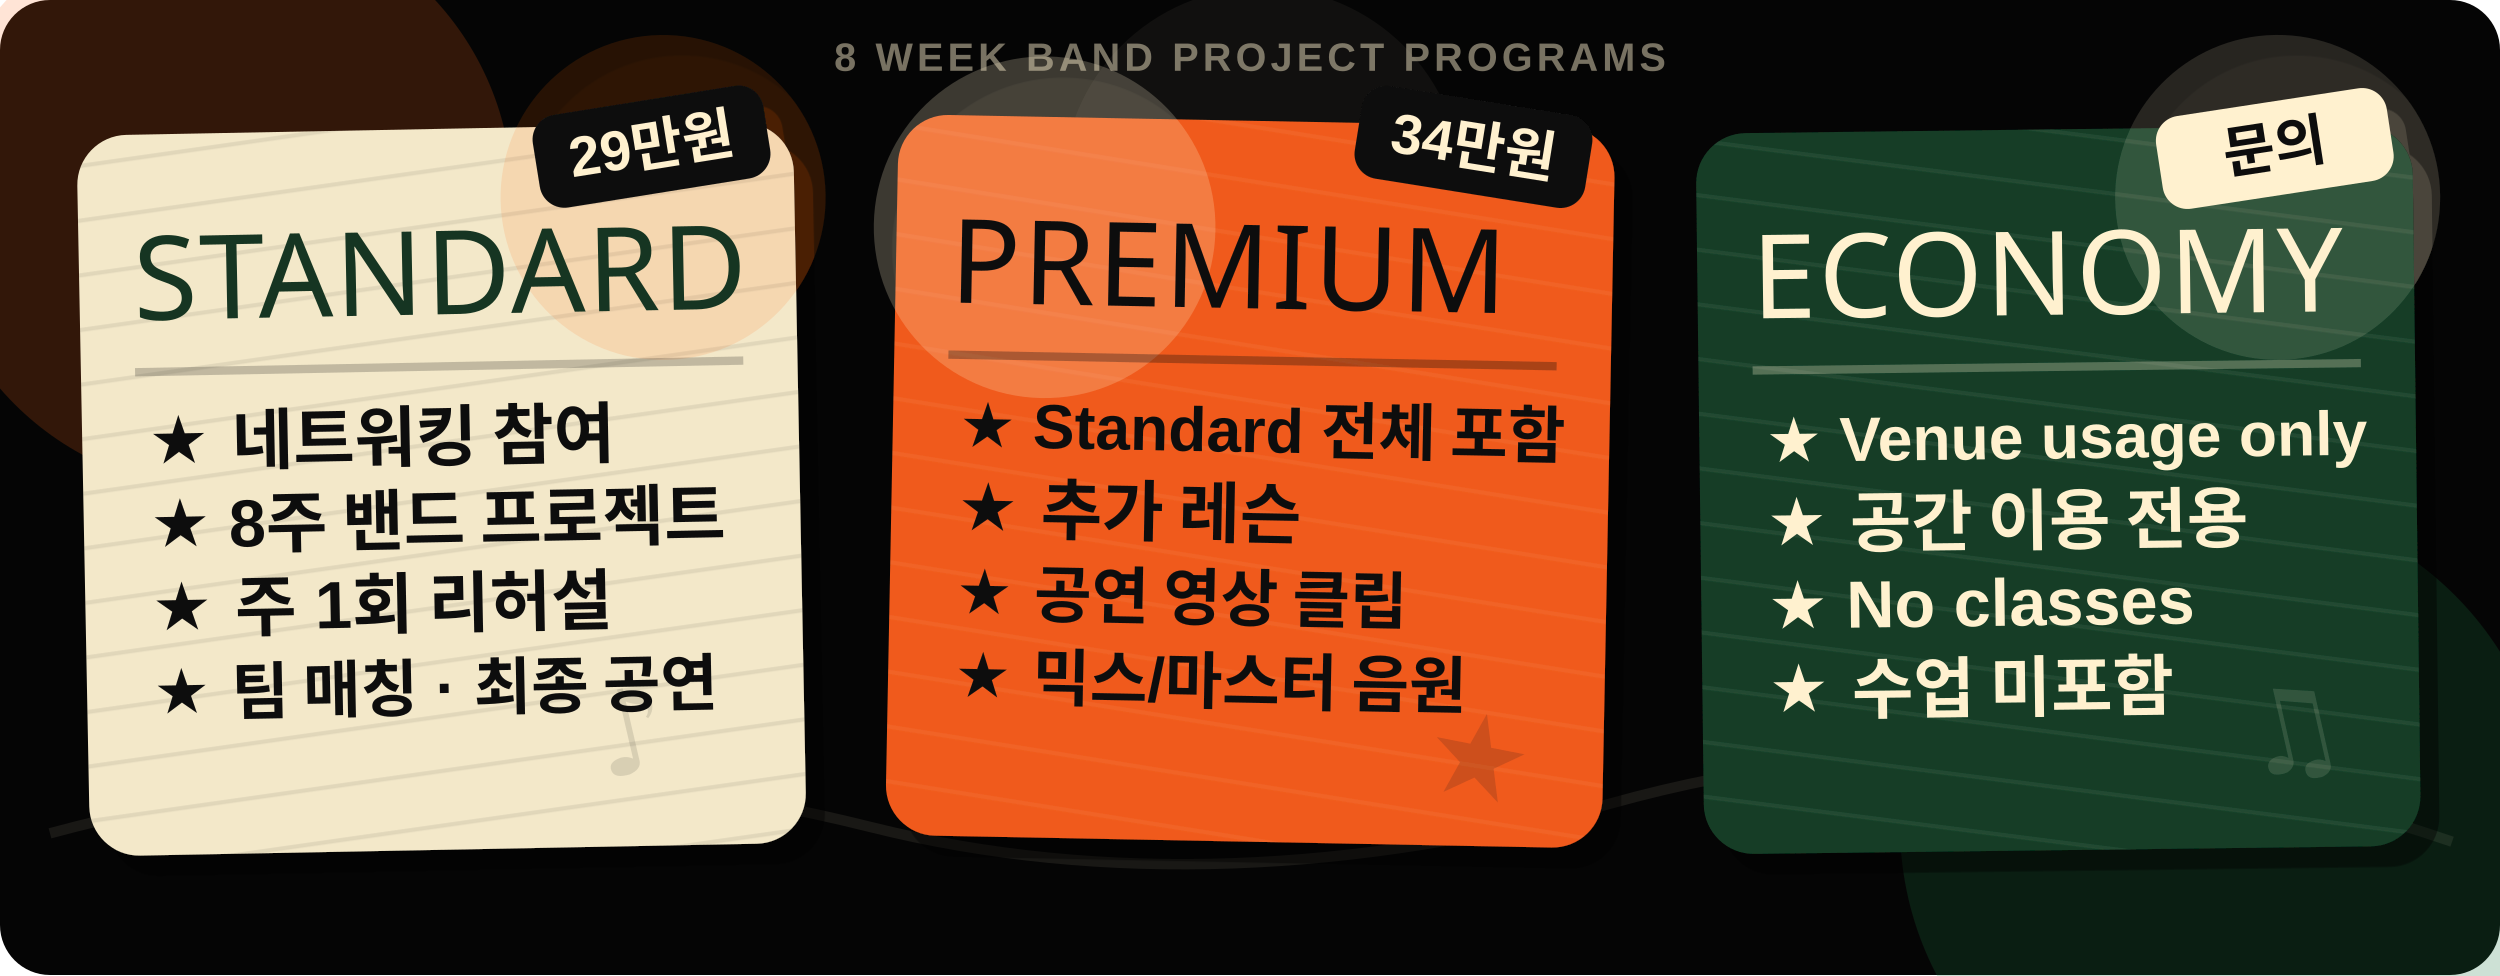
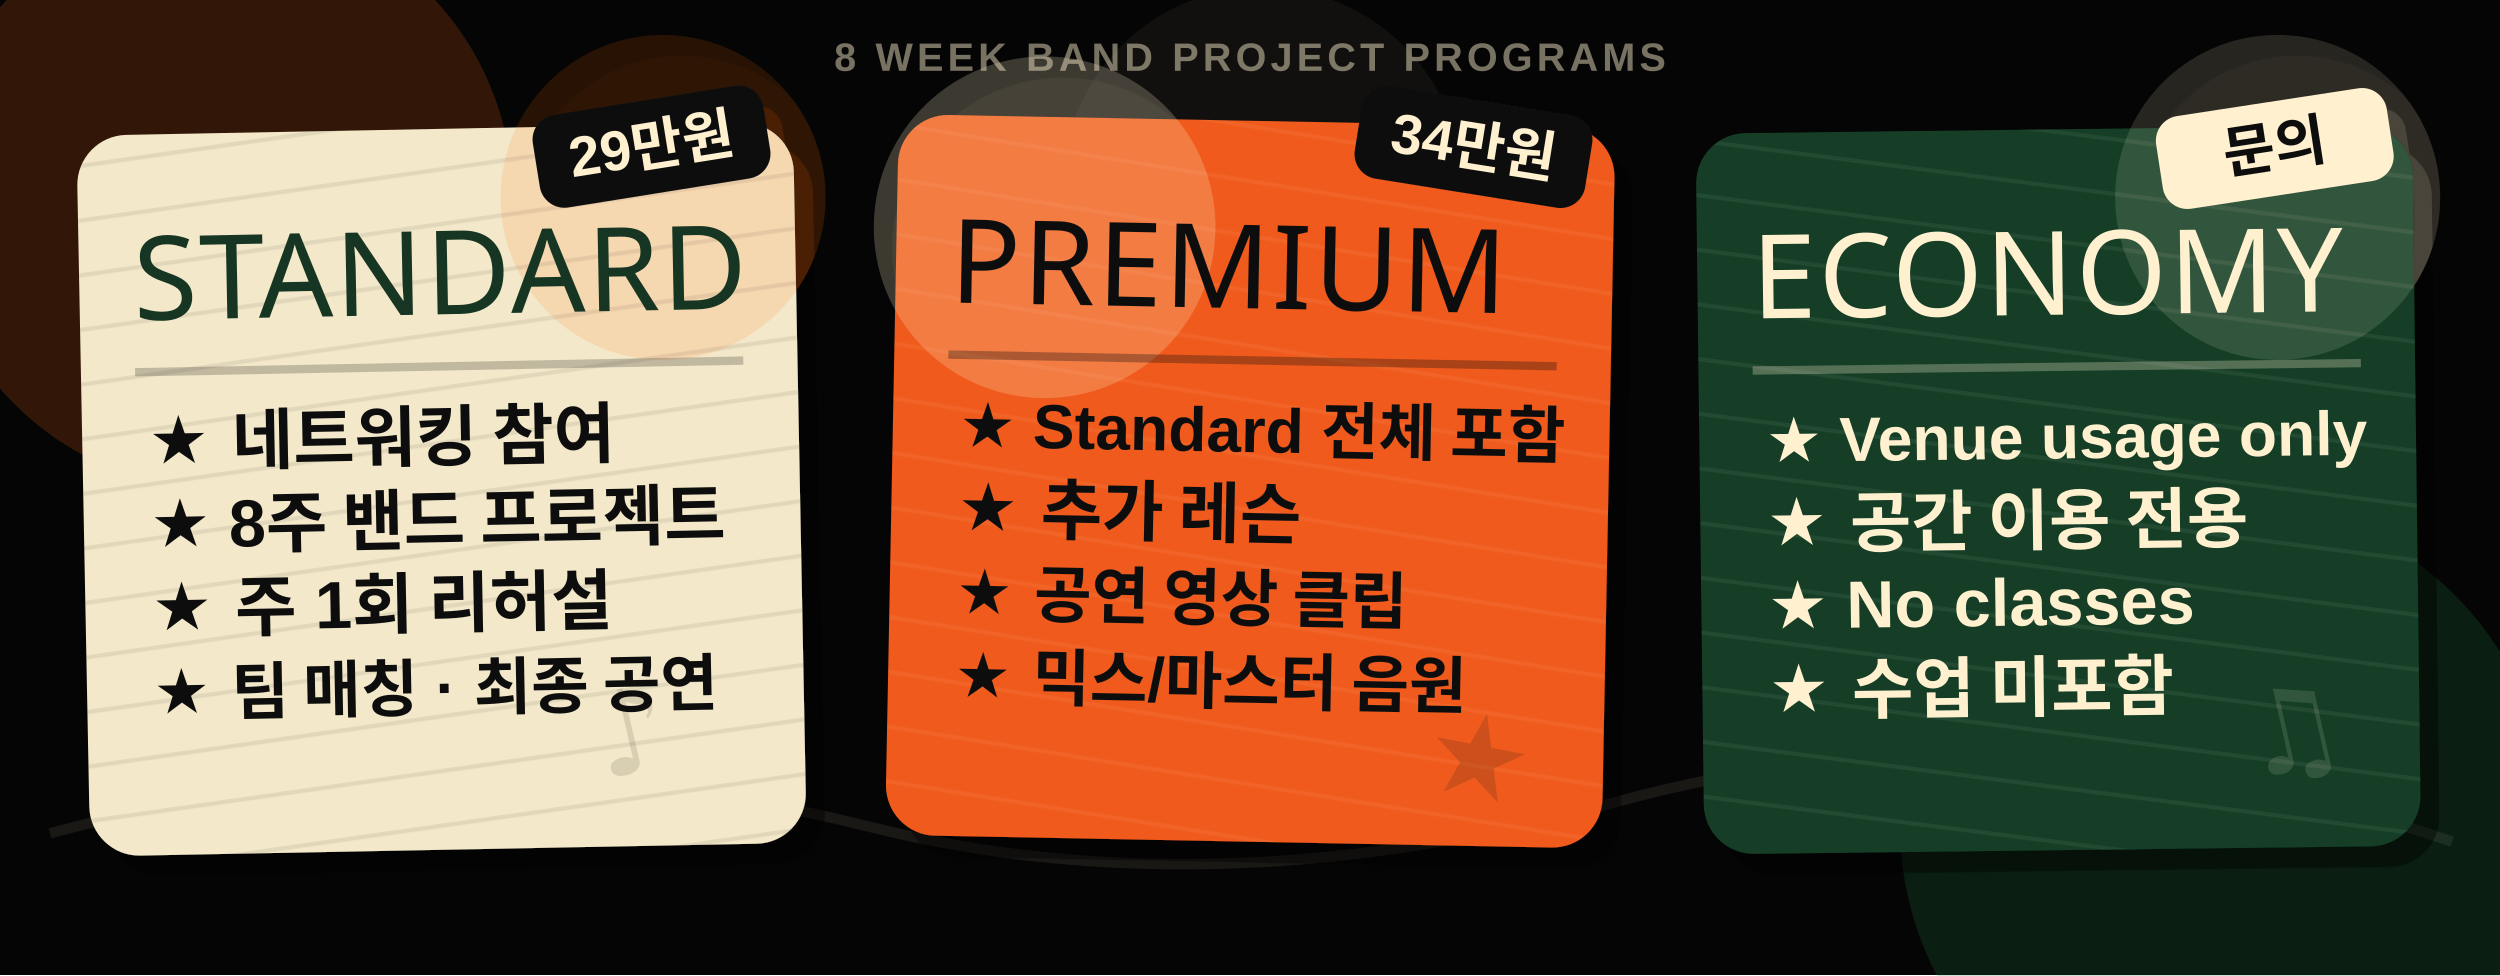
<svg xmlns="http://www.w3.org/2000/svg" viewBox="0 0 1200 468" role="img" aria-label="APGU JAM SALON program plans: Standard, Premium, Economy">
  <defs>
    <pattern id="paperLines" width="26" height="26" patternUnits="userSpaceOnUse" patternTransform="rotate(-7)">
      <rect width="26" height="26" fill="transparent" />
      <path d="M0 3H26" stroke="#111" stroke-opacity=".08" stroke-width="2" />
    </pattern>
    <pattern id="darkLines" width="26" height="26" patternUnits="userSpaceOnUse" patternTransform="rotate(8)">
      <rect width="26" height="26" fill="transparent" />
      <path d="M0 3H26" stroke="#fff1cf" stroke-opacity=".08" stroke-width="2" />
    </pattern>
    <filter id="shadow" x="-10%" y="-10%" width="120%" height="120%">
      <feDropShadow dx="9" dy="10" stdDeviation="0" flood-color="#000" flood-opacity=".42" />
    </filter>
    <style>
      .title { font-family: Impact, Haettenschweiler, 'Arial Black', sans-serif; font-size: 56px; letter-spacing: 1px; }
      .price { font-family: Arial, Helvetica, sans-serif; font-size: 27px; font-weight: 900; }
      .item { font-family: Arial, Helvetica, sans-serif; font-size: 32px; font-weight: 900; }
      .item-small { font-size: 30px; }
      .caption { font-family: Arial, Helvetica, sans-serif; font-size: 19px; font-weight: 900; letter-spacing: 2px; }
    </style>
  </defs>
-   <rect x="0" y="0" width="1200" height="468" rx="24" fill="#050505" />
+   <rect x="0" y="0" width="1200" height="468" fill="#050505" />
  <circle cx="106" cy="95" r="140" fill="#ff6a19" opacity=".18" />
  <circle cx="1068" cy="396" r="156" fill="#1c7540" opacity=".22" />
  <circle cx="606" cy="90" r="96" fill="#fff1cf" opacity=".05" />
  <path d="M24 400c126-34 254-38 394-3 112 28 234 22 354-11 139-39 270-28 405 18" fill="none" stroke="#fff1cf" stroke-opacity=".08" stroke-width="5" />
  <text class="caption" x="600" y="34" fill="#fff1cf" opacity=".46" text-anchor="middle">8 WEEK BAND PROJECT PROGRAMS</text>
  <g filter="url(#shadow)" transform="rotate(-1.1 205 238)">
    <rect x="40" y="62" width="344" height="346" rx="24" fill="#f3e8c9" />
    <rect x="40" y="62" width="344" height="346" rx="24" fill="url(#paperLines)" />
    <circle cx="321" cy="97" r="78" fill="#ff6a19" opacity=".14" />
    <g transform="rotate(-8 316 73)">
      <rect x="260" y="50" width="112" height="45" rx="12" fill="#111" />
      <text class="price" x="316" y="81" fill="#fff1cf" text-anchor="middle">29만원</text>
    </g>
    <text class="title" x="66" y="151" fill="#173622">STANDARD</text>
    <line x1="66" y1="176" x2="358" y2="176" stroke="#111" stroke-opacity=".22" stroke-width="4" />
    <text class="item" x="72" y="220" fill="#111">★ 네트워킹 참여</text>
    <text class="item" x="72" y="260" fill="#111">★ 8주 밴드 프로젝트</text>
    <text class="item" x="72" y="300" fill="#111">★ 주 1회 리허설</text>
    <text class="item item-small" x="72" y="340" fill="#111">★ 팀 매칭 · 최종 공연</text>
    <text class="title" x="287" y="376" fill="#111" opacity=".12" transform="rotate(-12 287 376)">♪</text>
  </g>
  <g filter="url(#shadow)" transform="rotate(1.1 600 236)">
    <rect x="428" y="58" width="344" height="346" rx="24" fill="#f05a1c" />
    <rect x="428" y="58" width="344" height="346" rx="24" fill="url(#darkLines)" opacity=".76" />
    <circle cx="499" cy="111" r="82" fill="#fff1cf" opacity=".22" />
    <g transform="rotate(8 704 69)">
      <rect x="648" y="46" width="112" height="45" rx="12" fill="#111" />
      <text class="price" x="704" y="77" fill="#fff1cf" text-anchor="middle">34만원</text>
    </g>
    <text class="title" x="454" y="148" fill="#111">PREMIUM</text>
    <line x1="454" y1="173" x2="746" y2="173" stroke="#111" stroke-opacity=".32" stroke-width="4" />
    <text class="item item-small" x="460" y="217" fill="#111">★ Standard 전체 포함</text>
    <text class="item" x="460" y="257" fill="#111">★ 추가 레슨</text>
    <text class="item item-small" x="460" y="297" fill="#111">★ 공연 영상 클립</text>
    <text class="item item-small" x="460" y="337" fill="#111">★ 믹스/마스터 음원</text>
    <text class="title" x="684" y="376" fill="#111" opacity=".16" transform="rotate(10 684 376)">★</text>
  </g>
  <g filter="url(#shadow)" transform="rotate(-.7 993 238)">
    <rect x="816" y="62" width="344" height="346" rx="24" fill="#123d26" />
    <rect x="816" y="62" width="344" height="346" rx="24" fill="url(#darkLines)" opacity=".95" />
    <circle cx="1095" cy="96" r="78" fill="#fff1cf" opacity=".14" />
    <g transform="rotate(-8 1094 73)">
      <rect x="1038" y="50" width="112" height="45" rx="12" fill="#fff1cf" />
      <text class="price" x="1094" y="81" fill="#111" text-anchor="middle">문의</text>
    </g>
    <text class="title" x="842" y="151" fill="#fff1cf">ECONOMY</text>
    <line x1="842" y1="176" x2="1134" y2="176" stroke="#fff1cf" stroke-opacity=".28" stroke-width="4" />
    <text class="item item-small" x="848" y="220" fill="#fff1cf">★ Venue usage only</text>
    <text class="item" x="848" y="260" fill="#fff1cf">★ 공간 이용 전용</text>
    <text class="item" x="848" y="300" fill="#fff1cf">★ No classes</text>
    <text class="item" x="848" y="340" fill="#fff1cf">★ 수업 미포함</text>
    <text class="title" x="1078" y="376" fill="#fff1cf" opacity=".13" transform="rotate(-12 1078 376)">♫</text>
  </g>
</svg>
